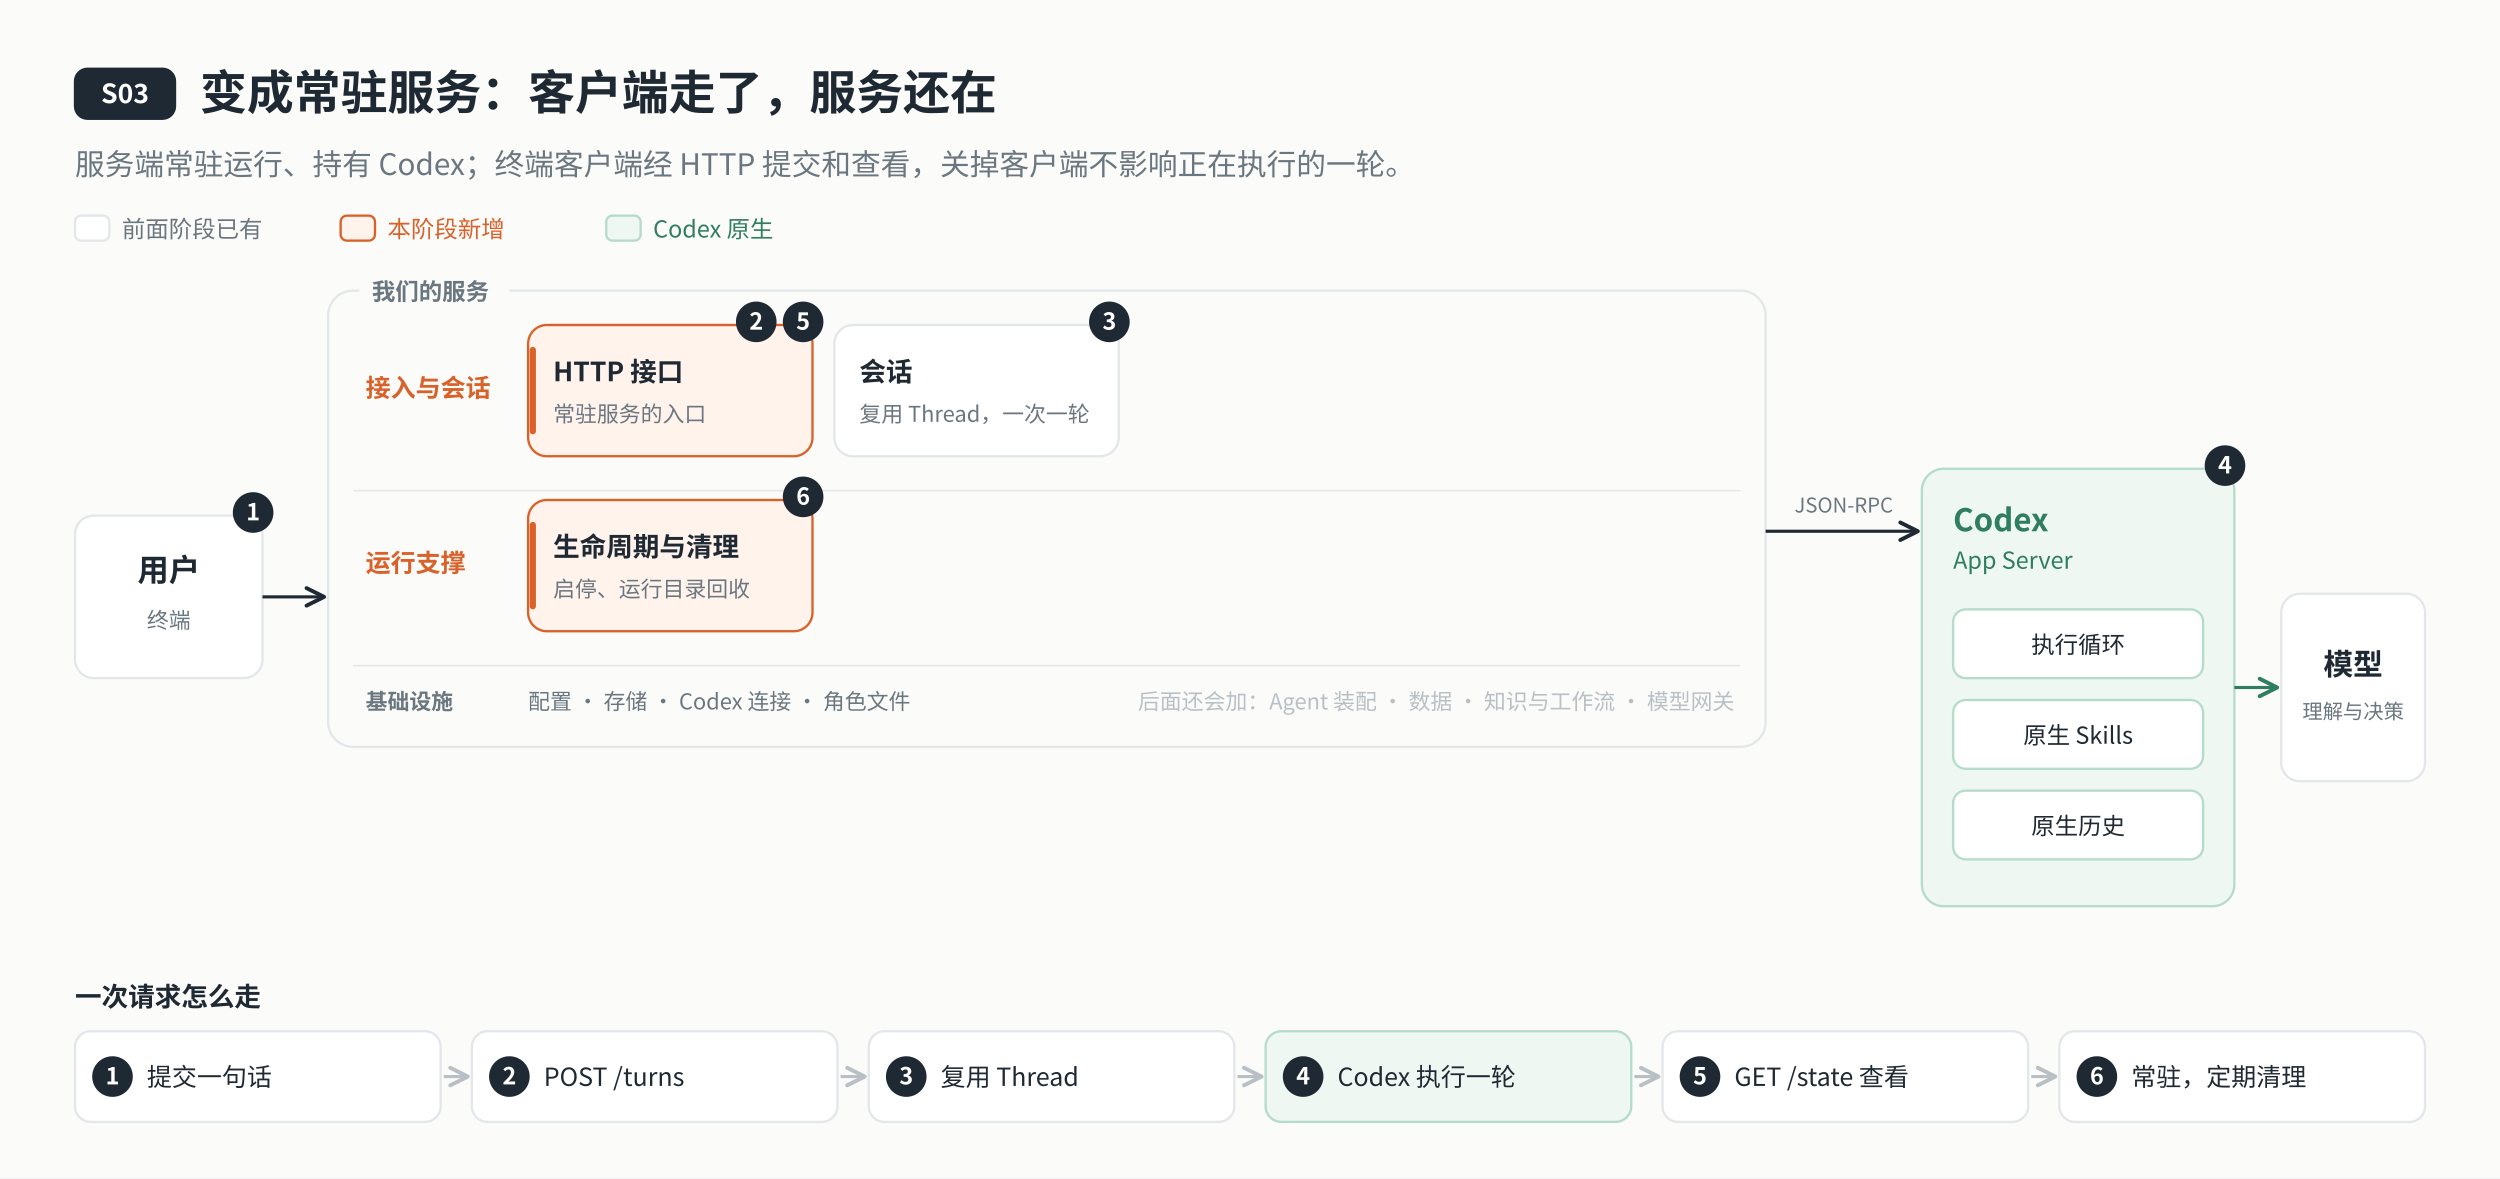
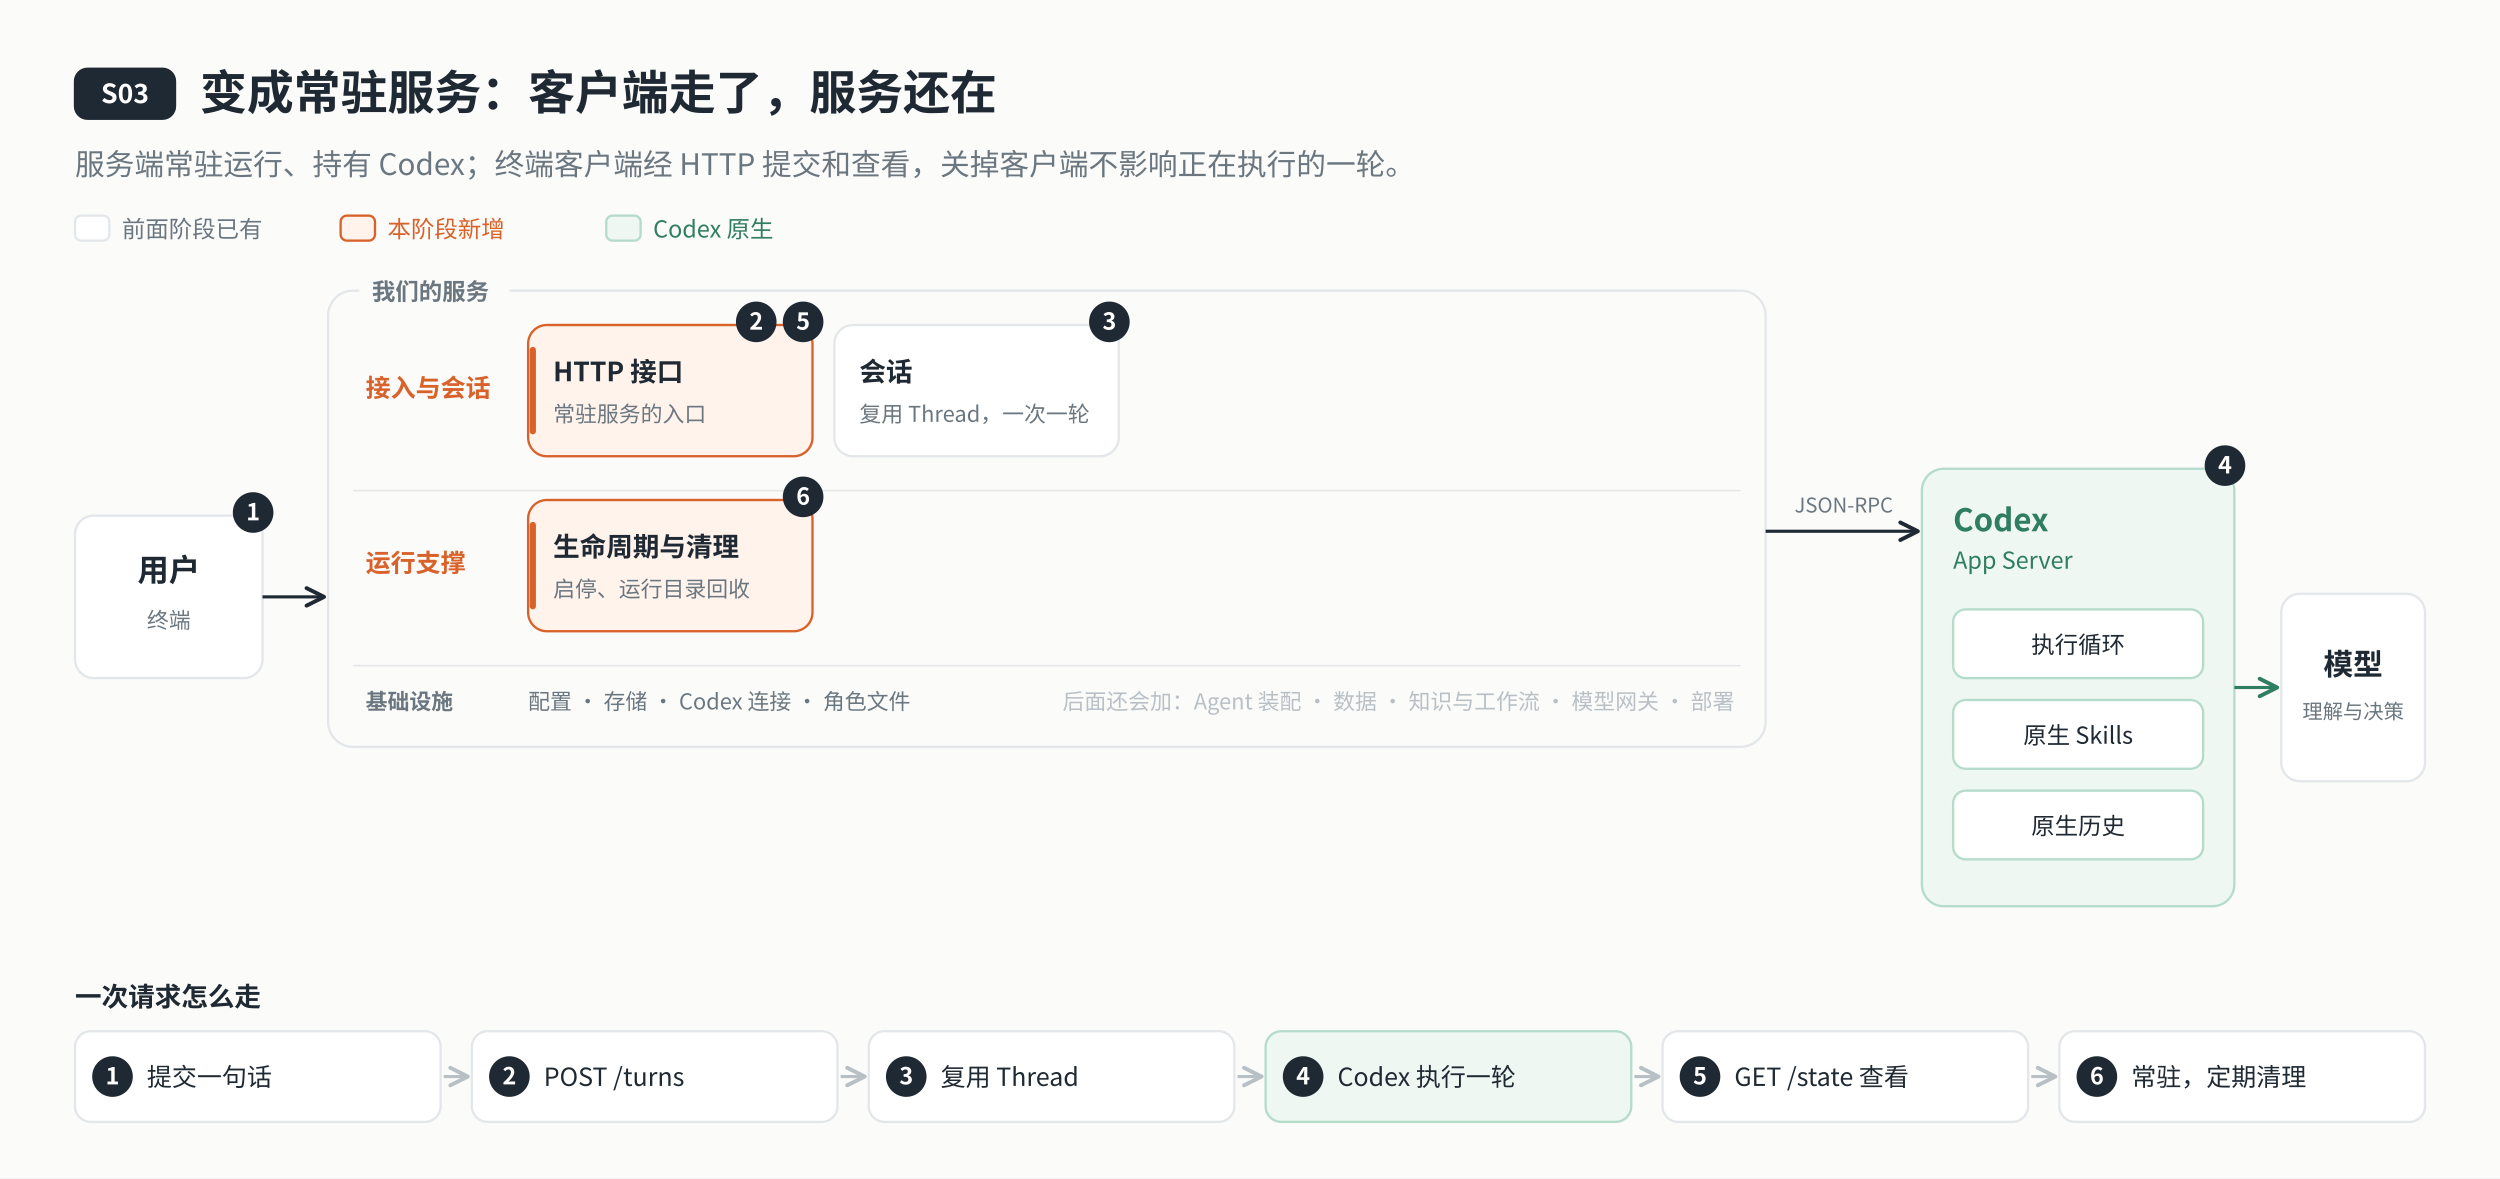
<svg xmlns="http://www.w3.org/2000/svg" width="1600" height="754" viewBox="0 0 1600 754" role="img" aria-labelledby="title desc">
  <defs>
    <marker id="mB8C0C6" viewBox="0 0 10 10" refX="8" refY="5" markerWidth="7" markerHeight="7" orient="auto-start-reverse">
      <path d="M1 1 L9 5 L1 9" fill="none" stroke="#B8C0C6" stroke-width="1.8" stroke-linecap="round" stroke-linejoin="round" />
    </marker>
    <marker id="m1F2933" viewBox="0 0 10 10" refX="8" refY="5" markerWidth="7" markerHeight="7" orient="auto-start-reverse">
      <path d="M1 1 L9 5 L1 9" fill="none" stroke="#1F2933" stroke-width="1.8" stroke-linecap="round" stroke-linejoin="round" />
    </marker>
    <marker id="m2F7D62" viewBox="0 0 10 10" refX="8" refY="5" markerWidth="7" markerHeight="7" orient="auto-start-reverse">
      <path d="M1 1 L9 5 L1 9" fill="none" stroke="#2F7D62" stroke-width="1.8" stroke-linecap="round" stroke-linejoin="round" />
    </marker>
  </defs>
  <g font-family="PingFang SC, Microsoft YaHei, Noto Sans CJK SC, sans-serif">
    <rect x="0" y="0" width="1600" height="754" fill="#FBFBF9" />
    <rect x="48" y="44" width="64" height="32" rx="8" fill="#1F2933" stroke="#1F2933" stroke-width="1.5" />
    <text x="80" y="66" font-size="17" fill="#fff" font-weight="700" text-anchor="middle">S03</text>
    <text x="128" y="70" font-size="30" fill="#1F2933" font-weight="700" text-anchor="start">变成常驻服务：客户端走了，服务还在</text>
    <text x="48" y="112" font-size="19" fill="#6B7780" font-weight="400" text-anchor="start">服务端常驻运行、持有 Codex；终端客户端经 HTTP 提交和查看，关掉客户端不影响正在执行的一轮。</text>
    <rect x="48" y="138" width="22" height="16" rx="4" fill="#FFFFFF" stroke="#E3E7EA" stroke-width="1.5" />
    <text x="78" y="152" font-size="15" fill="#6B7780" font-weight="400" text-anchor="start">前面阶段已有</text>
    <rect x="218" y="138" width="22" height="16" rx="4" fill="#FFF3EC" stroke="#D9622B" stroke-width="1.5" />
    <text x="248" y="152" font-size="15" fill="#D9622B" font-weight="400" text-anchor="start">本阶段新增</text>
    <rect x="388" y="138" width="22" height="16" rx="4" fill="#EEF7F2" stroke="#B5DCCB" stroke-width="1.5" />
    <text x="418" y="152" font-size="15" fill="#2F7D62" font-weight="400" text-anchor="start">Codex 原生</text>
    <rect x="48" y="330" width="120" height="104" rx="12" fill="#FFFFFF" stroke="#E3E7EA" stroke-width="1.5" />
    <text x="108" y="372" font-size="20" fill="#1F2933" font-weight="600" text-anchor="middle">用户</text>
    <text x="108" y="402" font-size="14" fill="#6B7780" font-weight="400" text-anchor="middle">终端</text>
    <rect x="210" y="186" width="920" height="292" rx="16" fill="none" stroke="#E3E7EA" stroke-width="1.5" />
    <rect x="230" y="175" width="96" height="22" fill="#FBFBF9" />
    <text x="238" y="192" font-size="15" fill="#6B7780" font-weight="600" text-anchor="start">我们的服务</text>
    <text x="234" y="254" font-size="16" fill="#D9622B" font-weight="600" text-anchor="start">接入与会话</text>
    <rect x="338" y="208" width="182" height="84" rx="12" fill="#FFF3EC" stroke="#D9622B" stroke-width="1.5" />
    <rect x="339" y="222" width="4" height="56" rx="2" fill="#D9622B" />
    <text x="354" y="244" font-size="17" fill="#1F2933" font-weight="600" text-anchor="start">HTTP 接口</text>
    <text x="354" y="270" font-size="14" fill="#6B7780" font-weight="400" text-anchor="start">常驻服务的入口</text>
    <rect x="534" y="208" width="182" height="84" rx="12" fill="#FFFFFF" stroke="#E3E7EA" stroke-width="1.5" />
    <text x="550" y="244" font-size="17" fill="#1F2933" font-weight="600" text-anchor="start">会话</text>
    <text x="550" y="270" font-size="14" fill="#6B7780" font-weight="400" text-anchor="start">复用 Thread，一次一轮</text>
    <text x="234" y="366" font-size="16" fill="#D9622B" font-weight="600" text-anchor="start">运行支撑</text>
    <line x1="226" y1="314" x2="1114" y2="314" stroke="#E3E7EA" stroke-width="1" />
    <rect x="338" y="320" width="182" height="84" rx="12" fill="#FFF3EC" stroke="#D9622B" stroke-width="1.5" />
    <rect x="339" y="334" width="4" height="56" rx="2" fill="#D9622B" />
    <text x="354" y="356" font-size="17" fill="#1F2933" font-weight="600" text-anchor="start">生命周期与清理</text>
    <text x="354" y="382" font-size="14" fill="#6B7780" font-weight="400" text-anchor="start">启停、运行目录回收</text>
    <line x1="226" y1="426" x2="1114" y2="426" stroke="#E3E7EA" stroke-width="1" />
    <text x="234" y="454" font-size="14" fill="#6B7780" font-weight="600" text-anchor="start">基础设施</text>
    <text x="338" y="454" font-size="14" fill="#6B7780" font-weight="400" text-anchor="start">配置 · 存储 · Codex 连接 · 角色文件</text>
-     <text x="1110" y="454" font-size="14" fill="#B8C0C6" font-weight="400" text-anchor="end">后面还会加：Agent 装配 · 数据 · 知识与工作流 · 模型网关</text>
+     <text x="1110" y="454" font-size="14" fill="#B8C0C6" font-weight="400" text-anchor="end">后面还会加：Agent 装配 · 数据 · 知识与工作流 · 模型网关 · 部署</text>
    <rect x="1230" y="300" width="200" height="280" rx="14" fill="#EEF7F2" stroke="#B5DCCB" stroke-width="1.5" />
    <text x="1250" y="340" font-size="20" fill="#2F7D62" font-weight="700" text-anchor="start">Codex</text>
    <text x="1250" y="364" font-size="15" fill="#2F7D62" font-weight="400" text-anchor="start">App Server</text>
    <rect x="1250" y="390" width="160" height="44" rx="8" fill="#FFFFFF" stroke="#B5DCCB" stroke-width="1.5" />
    <text x="1330" y="418" font-size="15" fill="#1F2933" font-weight="500" text-anchor="middle">执行循环</text>
    <rect x="1250" y="448" width="160" height="44" rx="8" fill="#FFFFFF" stroke="#B5DCCB" stroke-width="1.5" />
    <text x="1330" y="476" font-size="15" fill="#1F2933" font-weight="500" text-anchor="middle">原生 Skills</text>
    <rect x="1250" y="506" width="160" height="44" rx="8" fill="#FFFFFF" stroke="#B5DCCB" stroke-width="1.5" />
    <text x="1330" y="534" font-size="15" fill="#1F2933" font-weight="500" text-anchor="middle">原生历史</text>
    <rect x="1460" y="380" width="92" height="120" rx="12" fill="#FFFFFF" stroke="#E3E7EA" stroke-width="1.5" />
    <text x="1506" y="432" font-size="19" fill="#1F2933" font-weight="600" text-anchor="middle">模型</text>
    <text x="1506" y="460" font-size="13" fill="#6B7780" font-weight="400" text-anchor="middle">理解与决策</text>
    <path d="M168,382 L206,382" fill="none" stroke="#1F2933" stroke-width="2" marker-end="url(#m1F2933)" />
    <path d="M1130,340 L1226,340" fill="none" stroke="#1F2933" stroke-width="2" marker-end="url(#m1F2933)" />
    <text x="1180" y="328" font-size="13" fill="#6B7780" font-weight="500" text-anchor="middle">JSON-RPC</text>
    <path d="M1430,440 L1456,440" fill="none" stroke="#2F7D62" stroke-width="2" marker-end="url(#m2F7D62)" />
    <circle cx="162" cy="328" r="13" fill="#1F2933" />
    <text x="162" y="333" font-size="15" fill="#fff" font-weight="700" text-anchor="middle">1</text>
    <circle cx="484" cy="206" r="13" fill="#1F2933" />
    <text x="484" y="211" font-size="15" fill="#fff" font-weight="700" text-anchor="middle">2</text>
    <circle cx="514" cy="206" r="13" fill="#1F2933" />
    <text x="514" y="211" font-size="15" fill="#fff" font-weight="700" text-anchor="middle">5</text>
    <circle cx="710" cy="206" r="13" fill="#1F2933" />
    <text x="710" y="211" font-size="15" fill="#fff" font-weight="700" text-anchor="middle">3</text>
    <circle cx="1424" cy="298" r="13" fill="#1F2933" />
    <text x="1424" y="303" font-size="15" fill="#fff" font-weight="700" text-anchor="middle">4</text>
    <circle cx="514" cy="318" r="13" fill="#1F2933" />
    <text x="514" y="323" font-size="15" fill="#fff" font-weight="700" text-anchor="middle">6</text>
    <text x="48" y="644" font-size="17" fill="#1F2933" font-weight="700" text-anchor="start">一次请求怎么走</text>
    <rect x="48" y="660" width="234" height="58" rx="10" fill="#FFFFFF" stroke="#E3E7EA" stroke-width="1.5" />
    <circle cx="72" cy="689" r="13" fill="#1F2933" />
    <text x="72" y="694" font-size="15" fill="#fff" font-weight="700" text-anchor="middle">1</text>
    <text x="94" y="695" font-size="16" fill="#1F2933" font-weight="500" text-anchor="start">提交一句话</text>
    <path d="M284,689 L298,689" fill="none" stroke="#B8C0C6" stroke-width="2" marker-end="url(#mB8C0C6)" />
    <rect x="302" y="660" width="234" height="58" rx="10" fill="#FFFFFF" stroke="#E3E7EA" stroke-width="1.5" />
    <circle cx="326" cy="689" r="13" fill="#1F2933" />
    <text x="326" y="694" font-size="15" fill="#fff" font-weight="700" text-anchor="middle">2</text>
    <text x="348" y="695" font-size="16" fill="#1F2933" font-weight="500" text-anchor="start">POST /turns</text>
    <path d="M538,689 L552,689" fill="none" stroke="#B8C0C6" stroke-width="2" marker-end="url(#mB8C0C6)" />
    <rect x="556" y="660" width="234" height="58" rx="10" fill="#FFFFFF" stroke="#E3E7EA" stroke-width="1.5" />
    <circle cx="580" cy="689" r="13" fill="#1F2933" />
    <text x="580" y="694" font-size="15" fill="#fff" font-weight="700" text-anchor="middle">3</text>
    <text x="602" y="695" font-size="16" fill="#1F2933" font-weight="500" text-anchor="start">复用 Thread</text>
    <path d="M792,689 L806,689" fill="none" stroke="#B8C0C6" stroke-width="2" marker-end="url(#mB8C0C6)" />
    <rect x="810" y="660" width="234" height="58" rx="10" fill="#EEF7F2" stroke="#B5DCCB" stroke-width="1.5" />
    <circle cx="834" cy="689" r="13" fill="#1F2933" />
    <text x="834" y="694" font-size="15" fill="#fff" font-weight="700" text-anchor="middle">4</text>
    <text x="856" y="695" font-size="16" fill="#1F2933" font-weight="500" text-anchor="start">Codex 执行一轮</text>
    <path d="M1046,689 L1060,689" fill="none" stroke="#B8C0C6" stroke-width="2" marker-end="url(#mB8C0C6)" />
    <rect x="1064" y="660" width="234" height="58" rx="10" fill="#FFFFFF" stroke="#E3E7EA" stroke-width="1.5" />
    <circle cx="1088" cy="689" r="13" fill="#1F2933" />
    <text x="1088" y="694" font-size="15" fill="#fff" font-weight="700" text-anchor="middle">5</text>
    <text x="1110" y="695" font-size="16" fill="#1F2933" font-weight="500" text-anchor="start">GET /state 查看</text>
    <path d="M1300,689 L1314,689" fill="none" stroke="#B8C0C6" stroke-width="2" marker-end="url(#mB8C0C6)" />
    <rect x="1318" y="660" width="234" height="58" rx="10" fill="#FFFFFF" stroke="#E3E7EA" stroke-width="1.5" />
    <circle cx="1342" cy="689" r="13" fill="#1F2933" />
    <text x="1342" y="694" font-size="15" fill="#fff" font-weight="700" text-anchor="middle">6</text>
    <text x="1364" y="695" font-size="16" fill="#1F2933" font-weight="500" text-anchor="start">常驻，定期清理</text>
  </g>
</svg>
